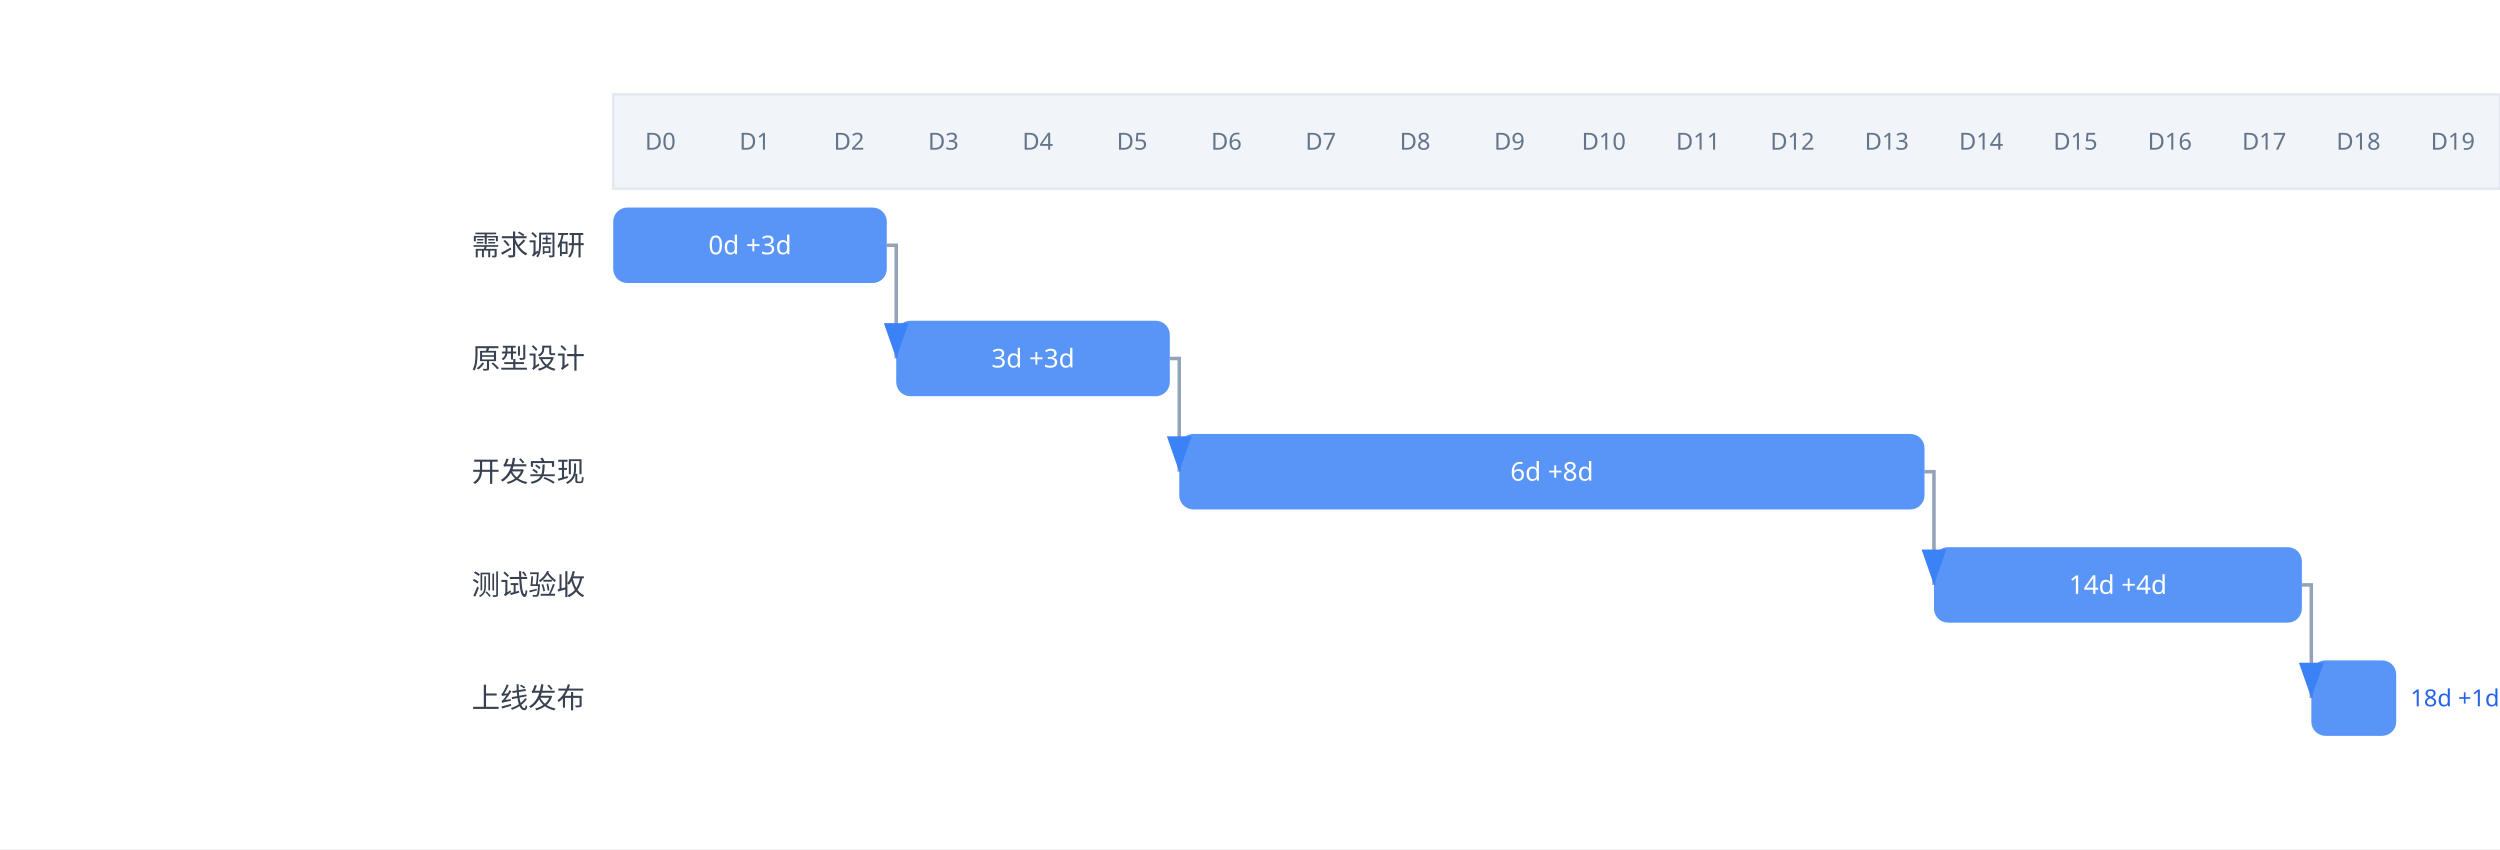
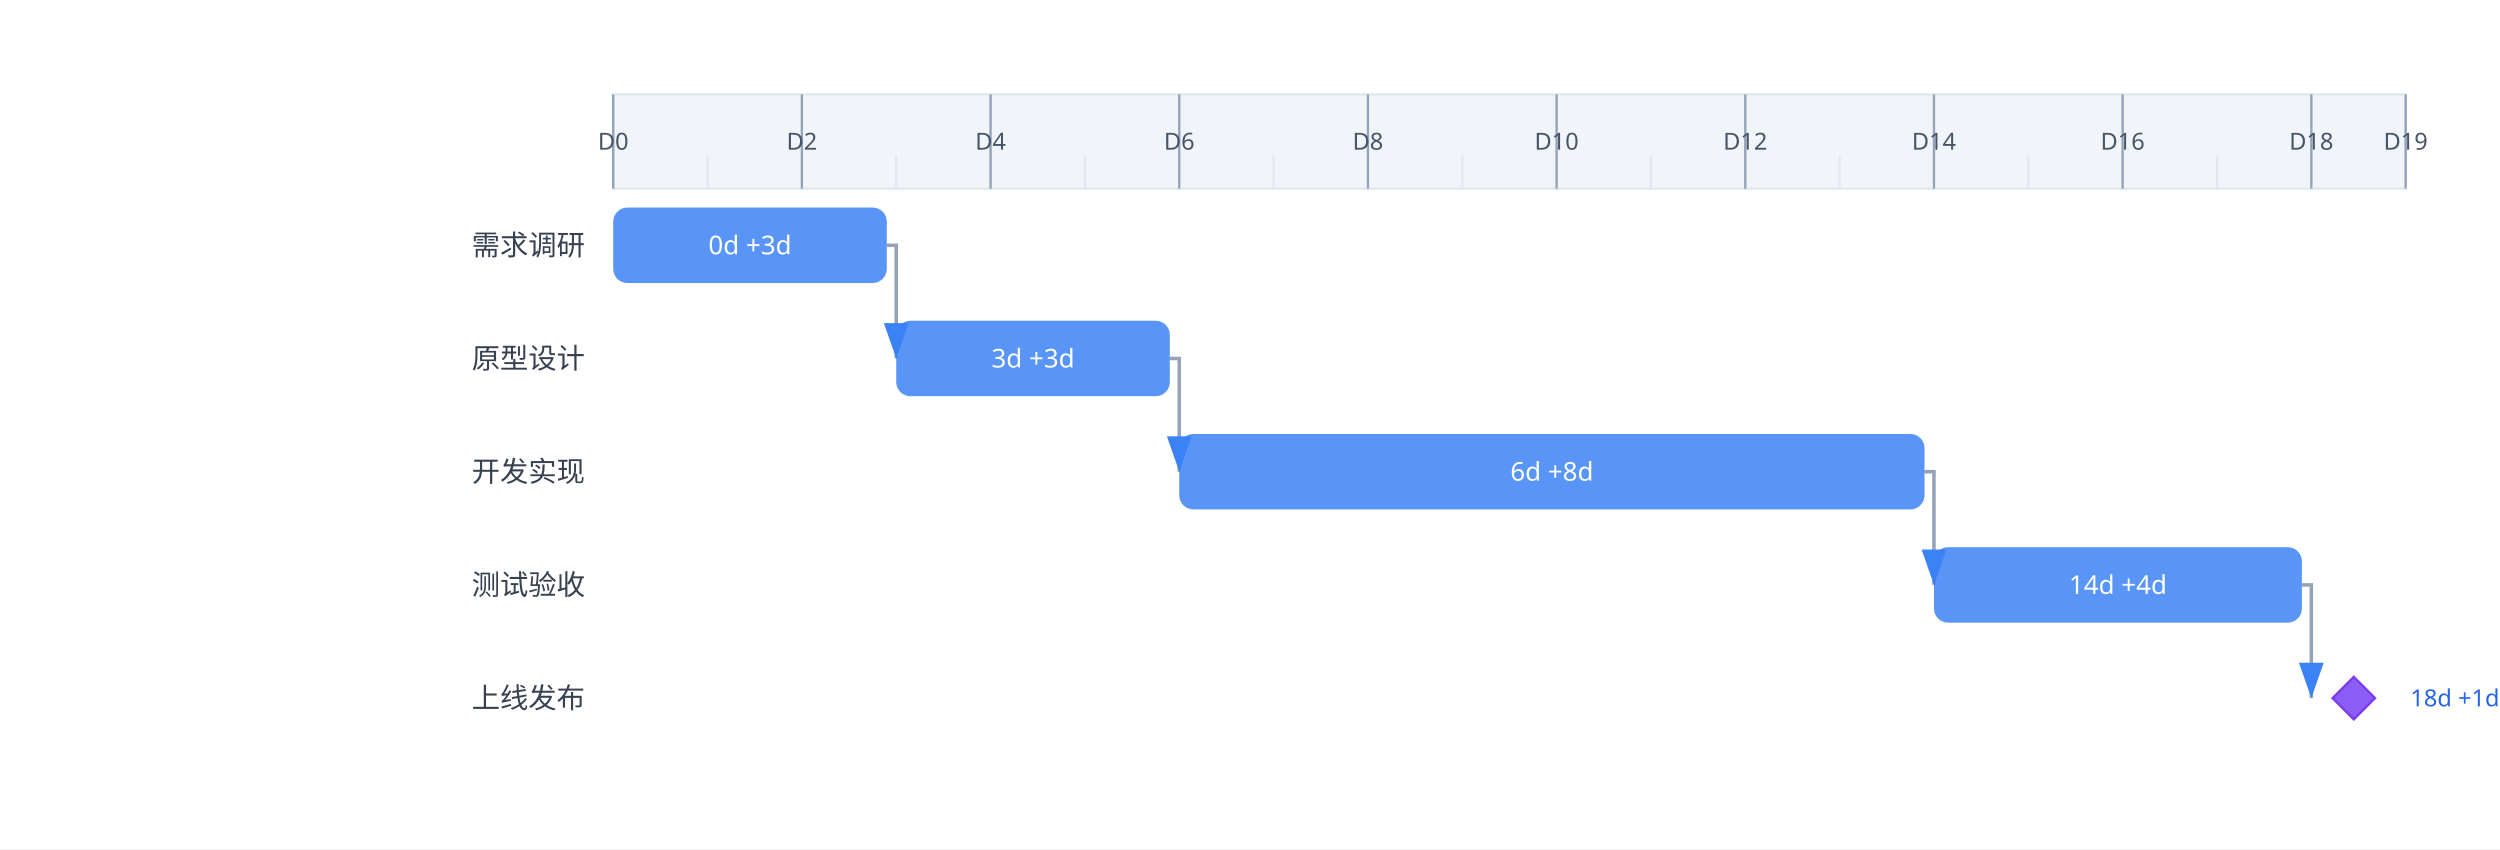
<svg xmlns="http://www.w3.org/2000/svg" width="1060" height="360" viewBox="0 0 1060 360">
  <defs>
    <marker id="arrowhead" markerWidth="10" markerHeight="7" refX="10" refY="3.5" orient="auto">
      <polygon points="0 0, 10 3.5, 0 7" fill="#3b82f6" />
    </marker>
  </defs>
  <rect x="0" y="0" width="1060" height="360" fill="#ffffff" />
  <g class="lgdl-dep" data-lgdl-loc="edges[0]">
    <path d="M 376,104 L 380,104 L 380,152 L 380,152" fill="none" stroke="#94a3b8" stroke-width="1.5" marker-end="url(#arrowhead)" />
  </g>
  <g class="lgdl-dep" data-lgdl-loc="edges[1]">
    <path d="M 496,152 L 500,152 L 500,200 L 500,200" fill="none" stroke="#94a3b8" stroke-width="1.5" marker-end="url(#arrowhead)" />
  </g>
  <g class="lgdl-dep" data-lgdl-loc="edges[2]">
    <path d="M 816,200 L 820,200 L 820,248 L 820,248" fill="none" stroke="#94a3b8" stroke-width="1.5" marker-end="url(#arrowhead)" />
  </g>
  <g class="lgdl-dep" data-lgdl-loc="edges[3]">
    <path d="M 976,248 L 980,248 L 980,296 L 980,296" fill="none" stroke="#94a3b8" stroke-width="1.5" marker-end="url(#arrowhead)" />
  </g>
  <text x="248" y="104" font-family="'Segoe UI', 'PingFang SC', 'Microsoft YaHei', sans-serif" font-size="12" fill="#374151" text-anchor="end" dominant-baseline="middle">需求调研</text>
  <g class="lgdl-gantt-bar" data-lgdl-loc="nodes[0]">
    <rect x="260" y="88" width="116" height="32" rx="6" fill="#3b82f6" opacity="0.85" />
    <text x="318" y="104" font-family="'Segoe UI', 'PingFang SC', 'Microsoft YaHei', sans-serif" font-size="11" fill="#ffffff" text-anchor="middle" dominant-baseline="middle">0d +3d</text>
  </g>
  <text x="248" y="152" font-family="'Segoe UI', 'PingFang SC', 'Microsoft YaHei', sans-serif" font-size="12" fill="#374151" text-anchor="end" dominant-baseline="middle">原型设计</text>
  <g class="lgdl-gantt-bar" data-lgdl-loc="nodes[1]">
    <rect x="380" y="136" width="116" height="32" rx="6" fill="#3b82f6" opacity="0.85" />
    <text x="438" y="152" font-family="'Segoe UI', 'PingFang SC', 'Microsoft YaHei', sans-serif" font-size="11" fill="#ffffff" text-anchor="middle" dominant-baseline="middle">3d +3d</text>
  </g>
  <text x="248" y="200" font-family="'Segoe UI', 'PingFang SC', 'Microsoft YaHei', sans-serif" font-size="12" fill="#374151" text-anchor="end" dominant-baseline="middle">开发实现</text>
  <g class="lgdl-gantt-bar" data-lgdl-loc="nodes[2]">
    <rect x="500" y="184" width="316" height="32" rx="6" fill="#3b82f6" opacity="0.85" />
    <text x="658" y="200" font-family="'Segoe UI', 'PingFang SC', 'Microsoft YaHei', sans-serif" font-size="11" fill="#ffffff" text-anchor="middle" dominant-baseline="middle">6d +8d</text>
  </g>
  <text x="248" y="248" font-family="'Segoe UI', 'PingFang SC', 'Microsoft YaHei', sans-serif" font-size="12" fill="#374151" text-anchor="end" dominant-baseline="middle">测试验收</text>
  <g class="lgdl-gantt-bar" data-lgdl-loc="nodes[3]">
    <rect x="820" y="232" width="156" height="32" rx="6" fill="#3b82f6" opacity="0.85" />
    <text x="898" y="248" font-family="'Segoe UI', 'PingFang SC', 'Microsoft YaHei', sans-serif" font-size="11" fill="#ffffff" text-anchor="middle" dominant-baseline="middle">14d +4d</text>
  </g>
  <text x="248" y="296" font-family="'Segoe UI', 'PingFang SC', 'Microsoft YaHei', sans-serif" font-size="12" fill="#374151" text-anchor="end" dominant-baseline="middle">上线发布</text>
-   <g class="lgdl-gantt-bar" data-lgdl-loc="nodes[4]">
-     <rect x="980" y="280" width="36" height="32" rx="6" fill="#3b82f6" opacity="0.85" />
+   <g class="lgdl-gantt-milestone" data-lgdl-loc="nodes[4]">
+     <polygon points="998,287 1007,296 998,305 989,296" fill="#8b5cf6" stroke="#7c3aed" />
    <text x="1022" y="296" font-family="'Segoe UI', 'PingFang SC', 'Microsoft YaHei', sans-serif" font-size="10" fill="#2563eb" text-anchor="start" dominant-baseline="middle">18d +1d</text>
  </g>
  <g class="lgdl-gantt-axis">
-     <rect x="260" y="40" width="800" height="40" fill="#f1f5f9" stroke="#e2e8f0" />
-     <text x="280" y="60" font-family="'Segoe UI', 'PingFang SC', 'Microsoft YaHei', sans-serif" font-size="10" fill="#64748b" text-anchor="middle" dominant-baseline="middle">D0</text>
-     <text x="320" y="60" font-family="'Segoe UI', 'PingFang SC', 'Microsoft YaHei', sans-serif" font-size="10" fill="#64748b" text-anchor="middle" dominant-baseline="middle">D1</text>
-     <text x="360" y="60" font-family="'Segoe UI', 'PingFang SC', 'Microsoft YaHei', sans-serif" font-size="10" fill="#64748b" text-anchor="middle" dominant-baseline="middle">D2</text>
-     <text x="400" y="60" font-family="'Segoe UI', 'PingFang SC', 'Microsoft YaHei', sans-serif" font-size="10" fill="#64748b" text-anchor="middle" dominant-baseline="middle">D3</text>
-     <text x="440" y="60" font-family="'Segoe UI', 'PingFang SC', 'Microsoft YaHei', sans-serif" font-size="10" fill="#64748b" text-anchor="middle" dominant-baseline="middle">D4</text>
-     <text x="480" y="60" font-family="'Segoe UI', 'PingFang SC', 'Microsoft YaHei', sans-serif" font-size="10" fill="#64748b" text-anchor="middle" dominant-baseline="middle">D5</text>
-     <text x="520" y="60" font-family="'Segoe UI', 'PingFang SC', 'Microsoft YaHei', sans-serif" font-size="10" fill="#64748b" text-anchor="middle" dominant-baseline="middle">D6</text>
-     <text x="560" y="60" font-family="'Segoe UI', 'PingFang SC', 'Microsoft YaHei', sans-serif" font-size="10" fill="#64748b" text-anchor="middle" dominant-baseline="middle">D7</text>
-     <text x="600" y="60" font-family="'Segoe UI', 'PingFang SC', 'Microsoft YaHei', sans-serif" font-size="10" fill="#64748b" text-anchor="middle" dominant-baseline="middle">D8</text>
-     <text x="640" y="60" font-family="'Segoe UI', 'PingFang SC', 'Microsoft YaHei', sans-serif" font-size="10" fill="#64748b" text-anchor="middle" dominant-baseline="middle">D9</text>
-     <text x="680" y="60" font-family="'Segoe UI', 'PingFang SC', 'Microsoft YaHei', sans-serif" font-size="10" fill="#64748b" text-anchor="middle" dominant-baseline="middle">D10</text>
-     <text x="720" y="60" font-family="'Segoe UI', 'PingFang SC', 'Microsoft YaHei', sans-serif" font-size="10" fill="#64748b" text-anchor="middle" dominant-baseline="middle">D11</text>
-     <text x="760" y="60" font-family="'Segoe UI', 'PingFang SC', 'Microsoft YaHei', sans-serif" font-size="10" fill="#64748b" text-anchor="middle" dominant-baseline="middle">D12</text>
-     <text x="800" y="60" font-family="'Segoe UI', 'PingFang SC', 'Microsoft YaHei', sans-serif" font-size="10" fill="#64748b" text-anchor="middle" dominant-baseline="middle">D13</text>
-     <text x="840" y="60" font-family="'Segoe UI', 'PingFang SC', 'Microsoft YaHei', sans-serif" font-size="10" fill="#64748b" text-anchor="middle" dominant-baseline="middle">D14</text>
-     <text x="880" y="60" font-family="'Segoe UI', 'PingFang SC', 'Microsoft YaHei', sans-serif" font-size="10" fill="#64748b" text-anchor="middle" dominant-baseline="middle">D15</text>
-     <text x="920" y="60" font-family="'Segoe UI', 'PingFang SC', 'Microsoft YaHei', sans-serif" font-size="10" fill="#64748b" text-anchor="middle" dominant-baseline="middle">D16</text>
-     <text x="960" y="60" font-family="'Segoe UI', 'PingFang SC', 'Microsoft YaHei', sans-serif" font-size="10" fill="#64748b" text-anchor="middle" dominant-baseline="middle">D17</text>
-     <text x="1000" y="60" font-family="'Segoe UI', 'PingFang SC', 'Microsoft YaHei', sans-serif" font-size="10" fill="#64748b" text-anchor="middle" dominant-baseline="middle">D18</text>
-     <text x="1040" y="60" font-family="'Segoe UI', 'PingFang SC', 'Microsoft YaHei', sans-serif" font-size="10" fill="#64748b" text-anchor="middle" dominant-baseline="middle">D19</text>
+     <rect x="260" y="40" width="760" height="40" fill="#f1f5f9" stroke="#e2e8f0" />
+     <line x1="260" y1="40" x2="260" y2="80" stroke="#94a3b8" stroke-width="1" />
+     <text x="260" y="60" font-family="'Segoe UI', 'PingFang SC', 'Microsoft YaHei', sans-serif" font-size="10" fill="#475569" text-anchor="middle" dominant-baseline="middle">D0</text>
+     <line x1="300" y1="66" x2="300" y2="80" stroke="#e2e8f0" stroke-width="1" />
+     <line x1="340" y1="40" x2="340" y2="80" stroke="#94a3b8" stroke-width="1" />
+     <text x="340" y="60" font-family="'Segoe UI', 'PingFang SC', 'Microsoft YaHei', sans-serif" font-size="10" fill="#475569" text-anchor="middle" dominant-baseline="middle">D2</text>
+     <line x1="380" y1="66" x2="380" y2="80" stroke="#e2e8f0" stroke-width="1" />
+     <line x1="420" y1="40" x2="420" y2="80" stroke="#94a3b8" stroke-width="1" />
+     <text x="420" y="60" font-family="'Segoe UI', 'PingFang SC', 'Microsoft YaHei', sans-serif" font-size="10" fill="#475569" text-anchor="middle" dominant-baseline="middle">D4</text>
+     <line x1="460" y1="66" x2="460" y2="80" stroke="#e2e8f0" stroke-width="1" />
+     <line x1="500" y1="40" x2="500" y2="80" stroke="#94a3b8" stroke-width="1" />
+     <text x="500" y="60" font-family="'Segoe UI', 'PingFang SC', 'Microsoft YaHei', sans-serif" font-size="10" fill="#475569" text-anchor="middle" dominant-baseline="middle">D6</text>
+     <line x1="540" y1="66" x2="540" y2="80" stroke="#e2e8f0" stroke-width="1" />
+     <line x1="580" y1="40" x2="580" y2="80" stroke="#94a3b8" stroke-width="1" />
+     <text x="580" y="60" font-family="'Segoe UI', 'PingFang SC', 'Microsoft YaHei', sans-serif" font-size="10" fill="#475569" text-anchor="middle" dominant-baseline="middle">D8</text>
+     <line x1="620" y1="66" x2="620" y2="80" stroke="#e2e8f0" stroke-width="1" />
+     <line x1="660" y1="40" x2="660" y2="80" stroke="#94a3b8" stroke-width="1" />
+     <text x="660" y="60" font-family="'Segoe UI', 'PingFang SC', 'Microsoft YaHei', sans-serif" font-size="10" fill="#475569" text-anchor="middle" dominant-baseline="middle">D10</text>
+     <line x1="700" y1="66" x2="700" y2="80" stroke="#e2e8f0" stroke-width="1" />
+     <line x1="740" y1="40" x2="740" y2="80" stroke="#94a3b8" stroke-width="1" />
+     <text x="740" y="60" font-family="'Segoe UI', 'PingFang SC', 'Microsoft YaHei', sans-serif" font-size="10" fill="#475569" text-anchor="middle" dominant-baseline="middle">D12</text>
+     <line x1="780" y1="66" x2="780" y2="80" stroke="#e2e8f0" stroke-width="1" />
+     <line x1="820" y1="40" x2="820" y2="80" stroke="#94a3b8" stroke-width="1" />
+     <text x="820" y="60" font-family="'Segoe UI', 'PingFang SC', 'Microsoft YaHei', sans-serif" font-size="10" fill="#475569" text-anchor="middle" dominant-baseline="middle">D14</text>
+     <line x1="860" y1="66" x2="860" y2="80" stroke="#e2e8f0" stroke-width="1" />
+     <line x1="900" y1="40" x2="900" y2="80" stroke="#94a3b8" stroke-width="1" />
+     <text x="900" y="60" font-family="'Segoe UI', 'PingFang SC', 'Microsoft YaHei', sans-serif" font-size="10" fill="#475569" text-anchor="middle" dominant-baseline="middle">D16</text>
+     <line x1="940" y1="66" x2="940" y2="80" stroke="#e2e8f0" stroke-width="1" />
+     <line x1="980" y1="40" x2="980" y2="80" stroke="#94a3b8" stroke-width="1" />
+     <text x="980" y="60" font-family="'Segoe UI', 'PingFang SC', 'Microsoft YaHei', sans-serif" font-size="10" fill="#475569" text-anchor="middle" dominant-baseline="middle">D18</text>
+     <line x1="1020" y1="40" x2="1020" y2="80" stroke="#94a3b8" stroke-width="1" />
+     <text x="1020" y="60" font-family="'Segoe UI', 'PingFang SC', 'Microsoft YaHei', sans-serif" font-size="10" fill="#475569" text-anchor="middle" dominant-baseline="middle">D19</text>
  </g>
</svg>
